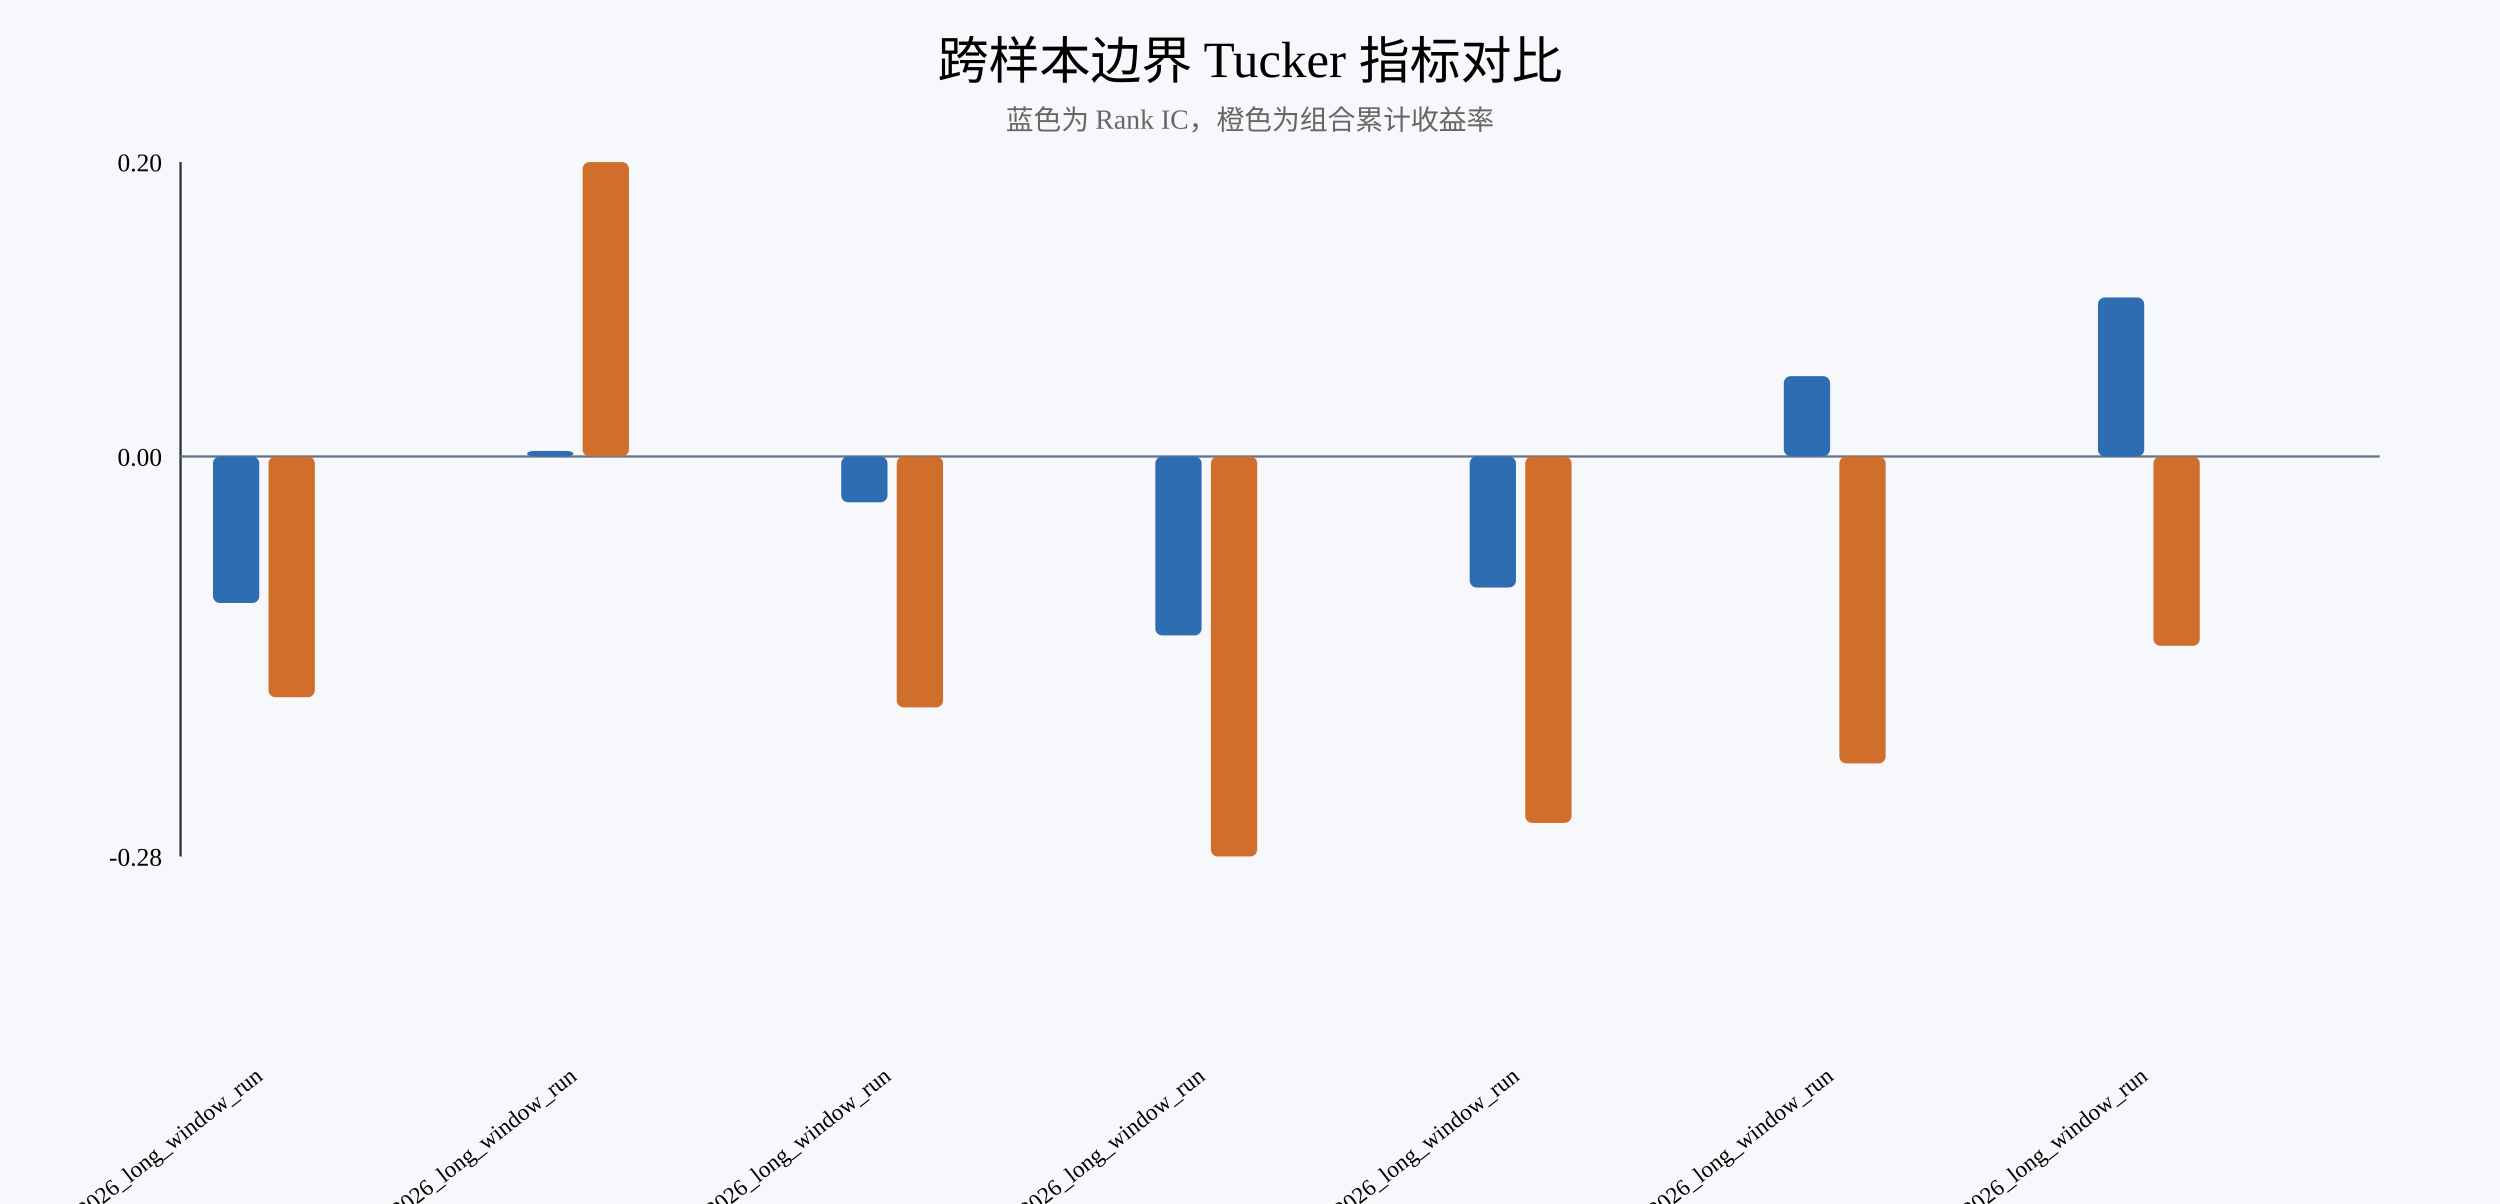
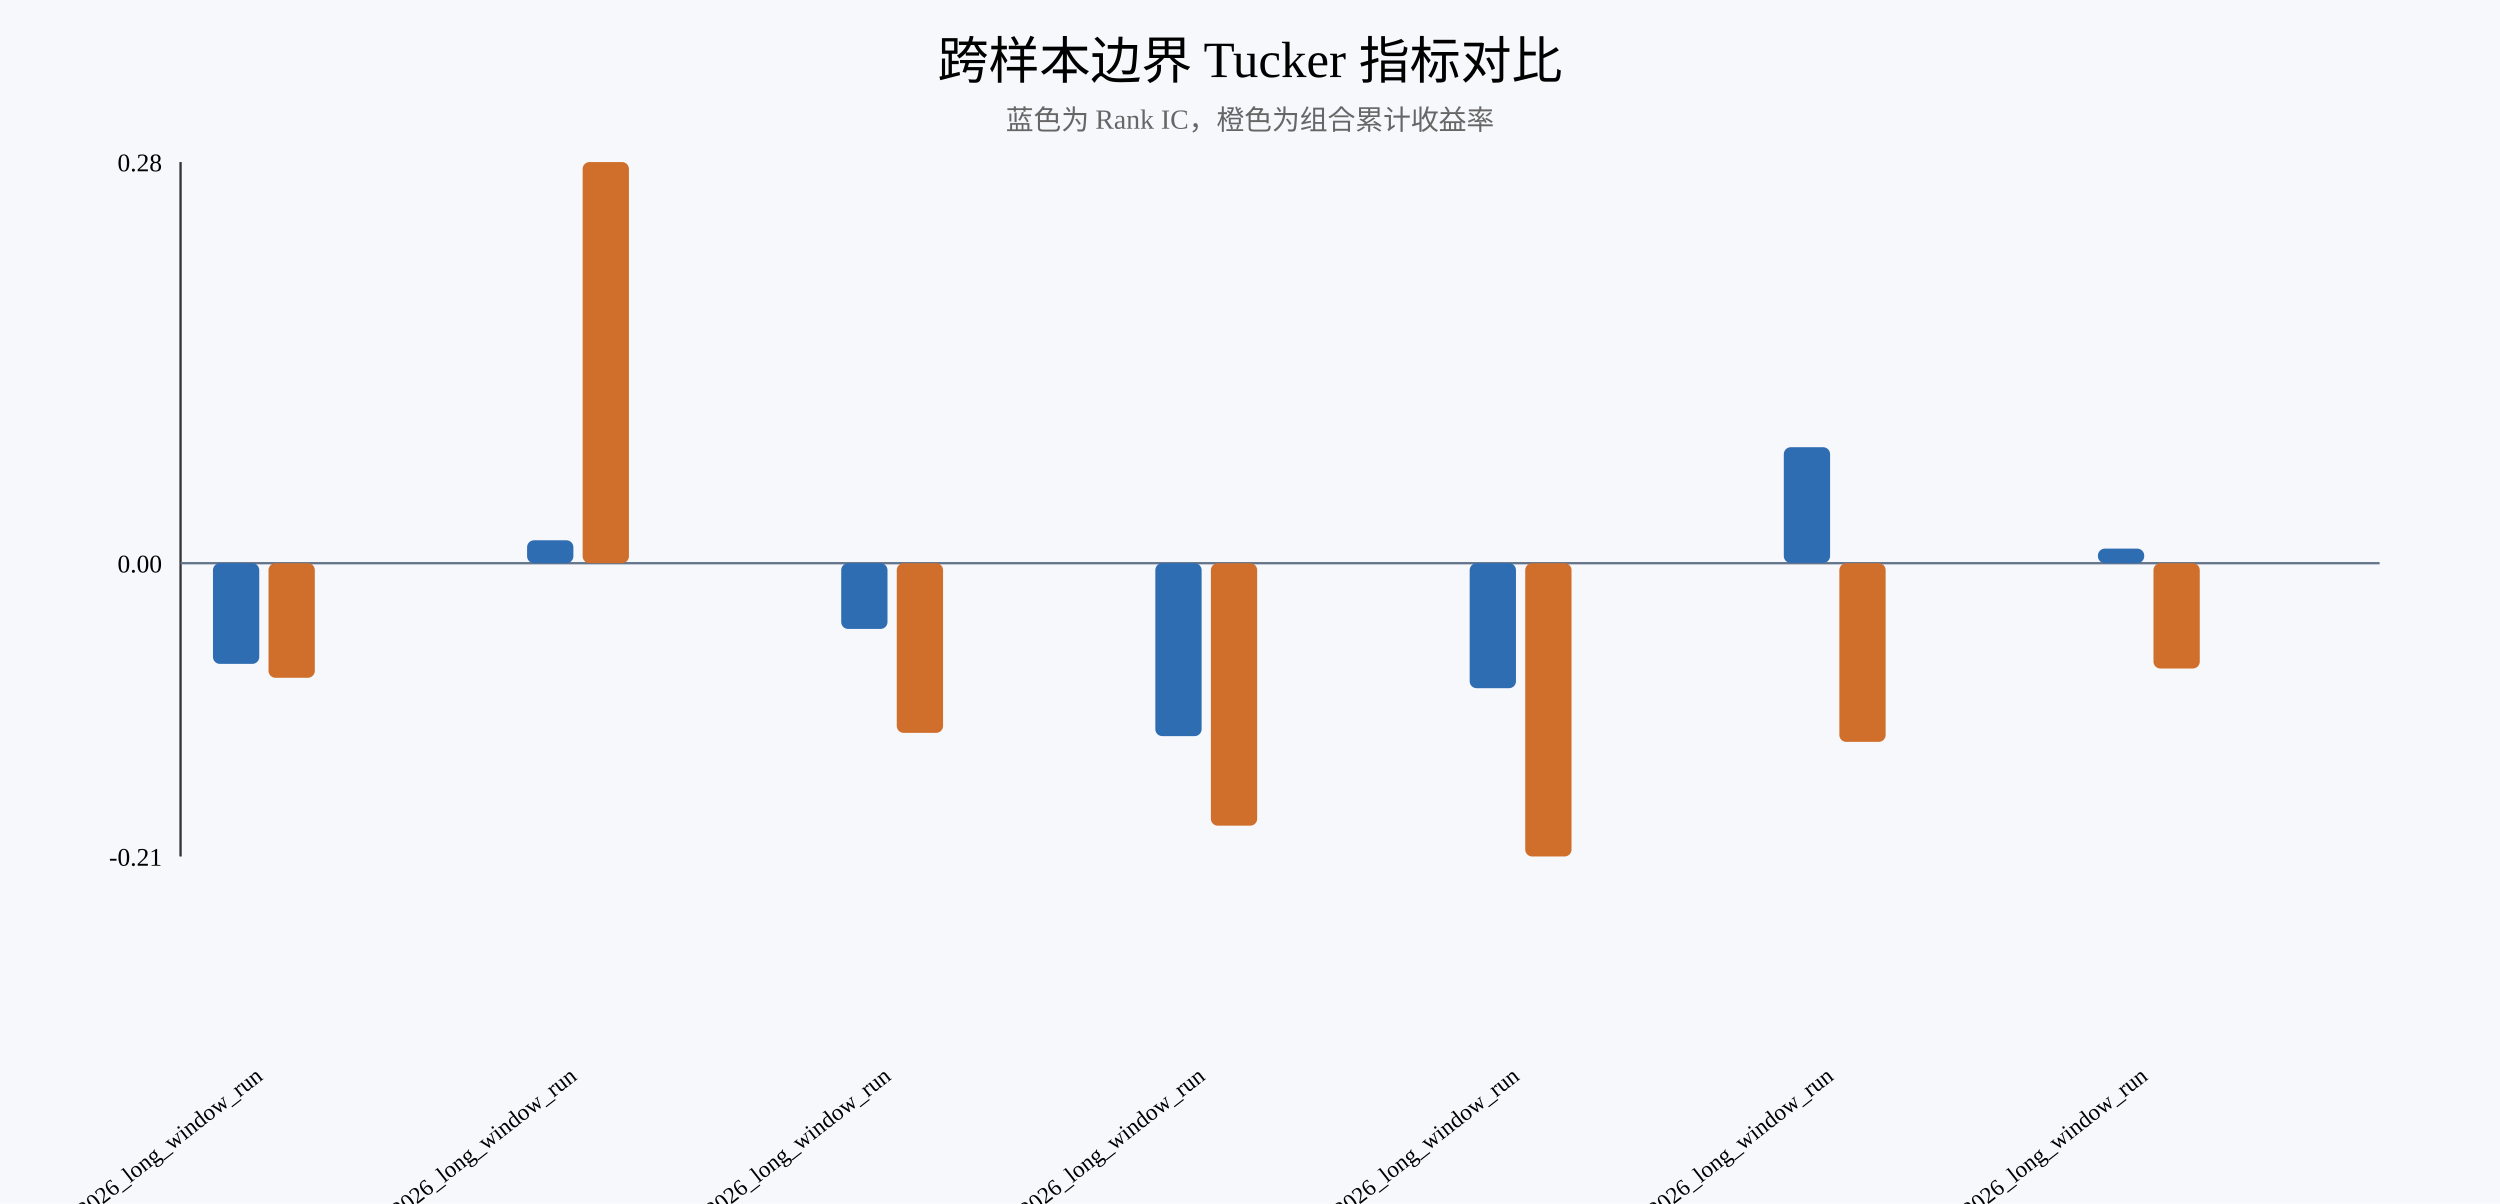
<svg xmlns="http://www.w3.org/2000/svg" width="1080" height="520">
  <rect width="100%" height="100%" fill="#f7f8fb" />
  <text x="540" y="34" text-anchor="middle" font-size="22">跨样本边界 Tucker 指标对比</text>
  <text x="540" y="56" text-anchor="middle" font-size="12" fill="#666">蓝色为 Rank IC，橙色为组合累计收益率</text>
  <line x1="78" y1="70" x2="78" y2="370" stroke="#333" />
-   <line x1="78" y1="197.2" x2="1028" y2="197.2" stroke="#64748b" />
-   <rect x="92.0" y="197.2" width="20" height="63.3" fill="#2f6db2" rx="3" />
-   <rect x="116.0" y="197.2" width="20" height="104.0" fill="#d06f2c" rx="3" />
+   <line x1="78" y1="243.3" x2="1028" y2="243.3" stroke="#64748b" />
+   <rect x="92.0" y="243.3" width="20" height="43.5" fill="#2f6db2" rx="3" />
+   <rect x="116.0" y="243.3" width="20" height="49.5" fill="#d06f2c" rx="3" />
  <text x="114.0" y="466" text-anchor="end" font-size="10" transform="rotate(-38 114.0,466)">formal_all_a_2026_long_window_run</text>
-   <rect x="227.7" y="194.8" width="20" height="2.4" fill="#2f6db2" rx="3" />
-   <rect x="251.7" y="70.0" width="20" height="127.2" fill="#d06f2c" rx="3" />
+   <rect x="227.7" y="233.4" width="20" height="9.9" fill="#2f6db2" rx="3" />
+   <rect x="251.7" y="70.0" width="20" height="173.3" fill="#d06f2c" rx="3" />
  <text x="249.7" y="466" text-anchor="end" font-size="10" transform="rotate(-38 249.7,466)">formal_industry_c27_2026_long_window_run</text>
-   <rect x="363.4" y="197.2" width="20" height="19.8" fill="#2f6db2" rx="3" />
-   <rect x="387.4" y="197.2" width="20" height="108.4" fill="#d06f2c" rx="3" />
+   <rect x="363.4" y="243.3" width="20" height="28.4" fill="#2f6db2" rx="3" />
+   <rect x="387.4" y="243.3" width="20" height="73.3" fill="#d06f2c" rx="3" />
  <text x="385.4" y="466" text-anchor="end" font-size="10" transform="rotate(-38 385.4,466)">formal_industry_c35_2026_long_window_run</text>
-   <rect x="499.1" y="197.2" width="20" height="77.3" fill="#2f6db2" rx="3" />
-   <rect x="523.1" y="197.2" width="20" height="172.8" fill="#d06f2c" rx="3" />
+   <rect x="499.1" y="243.3" width="20" height="74.7" fill="#2f6db2" rx="3" />
+   <rect x="523.1" y="243.3" width="20" height="113.4" fill="#d06f2c" rx="3" />
  <text x="521.1" y="466" text-anchor="end" font-size="10" transform="rotate(-38 521.1,466)">formal_industry_c39_2026_long_window_run</text>
-   <rect x="634.9" y="197.2" width="20" height="56.6" fill="#2f6db2" rx="3" />
-   <rect x="658.9" y="197.2" width="20" height="158.3" fill="#d06f2c" rx="3" />
+   <rect x="634.9" y="243.3" width="20" height="54.0" fill="#2f6db2" rx="3" />
+   <rect x="658.9" y="243.3" width="20" height="126.7" fill="#d06f2c" rx="3" />
  <text x="656.9" y="466" text-anchor="end" font-size="10" transform="rotate(-38 656.9,466)">formal_size_small_2026_long_window_run</text>
-   <rect x="770.6" y="162.5" width="20" height="34.6" fill="#2f6db2" rx="3" />
-   <rect x="794.6" y="197.2" width="20" height="132.6" fill="#d06f2c" rx="3" />
+   <rect x="770.6" y="193.2" width="20" height="50.0" fill="#2f6db2" rx="3" />
+   <rect x="794.6" y="243.3" width="20" height="77.2" fill="#d06f2c" rx="3" />
  <text x="792.6" y="466" text-anchor="end" font-size="10" transform="rotate(-38 792.6,466)">formal_size_mid_2026_long_window_run</text>
-   <rect x="906.3" y="128.5" width="20" height="68.7" fill="#2f6db2" rx="3" />
-   <rect x="930.3" y="197.2" width="20" height="81.8" fill="#d06f2c" rx="3" />
+   <rect x="906.3" y="237.0" width="20" height="6.3" fill="#2f6db2" rx="3" />
+   <rect x="930.3" y="243.3" width="20" height="45.5" fill="#d06f2c" rx="3" />
  <text x="928.3" y="466" text-anchor="end" font-size="10" transform="rotate(-38 928.3,466)">formal_size_large_2026_long_window_run</text>
-   <text x="70" y="74.0" text-anchor="end" font-size="11">0.20</text>
-   <text x="70" y="201.2" text-anchor="end" font-size="11">0.00</text>
-   <text x="70" y="374.0" text-anchor="end" font-size="11">-0.28</text>
+   <text x="70" y="74.0" text-anchor="end" font-size="11">0.28</text>
+   <text x="70" y="247.3" text-anchor="end" font-size="11">0.00</text>
+   <text x="70" y="374.0" text-anchor="end" font-size="11">-0.21</text>
</svg>
